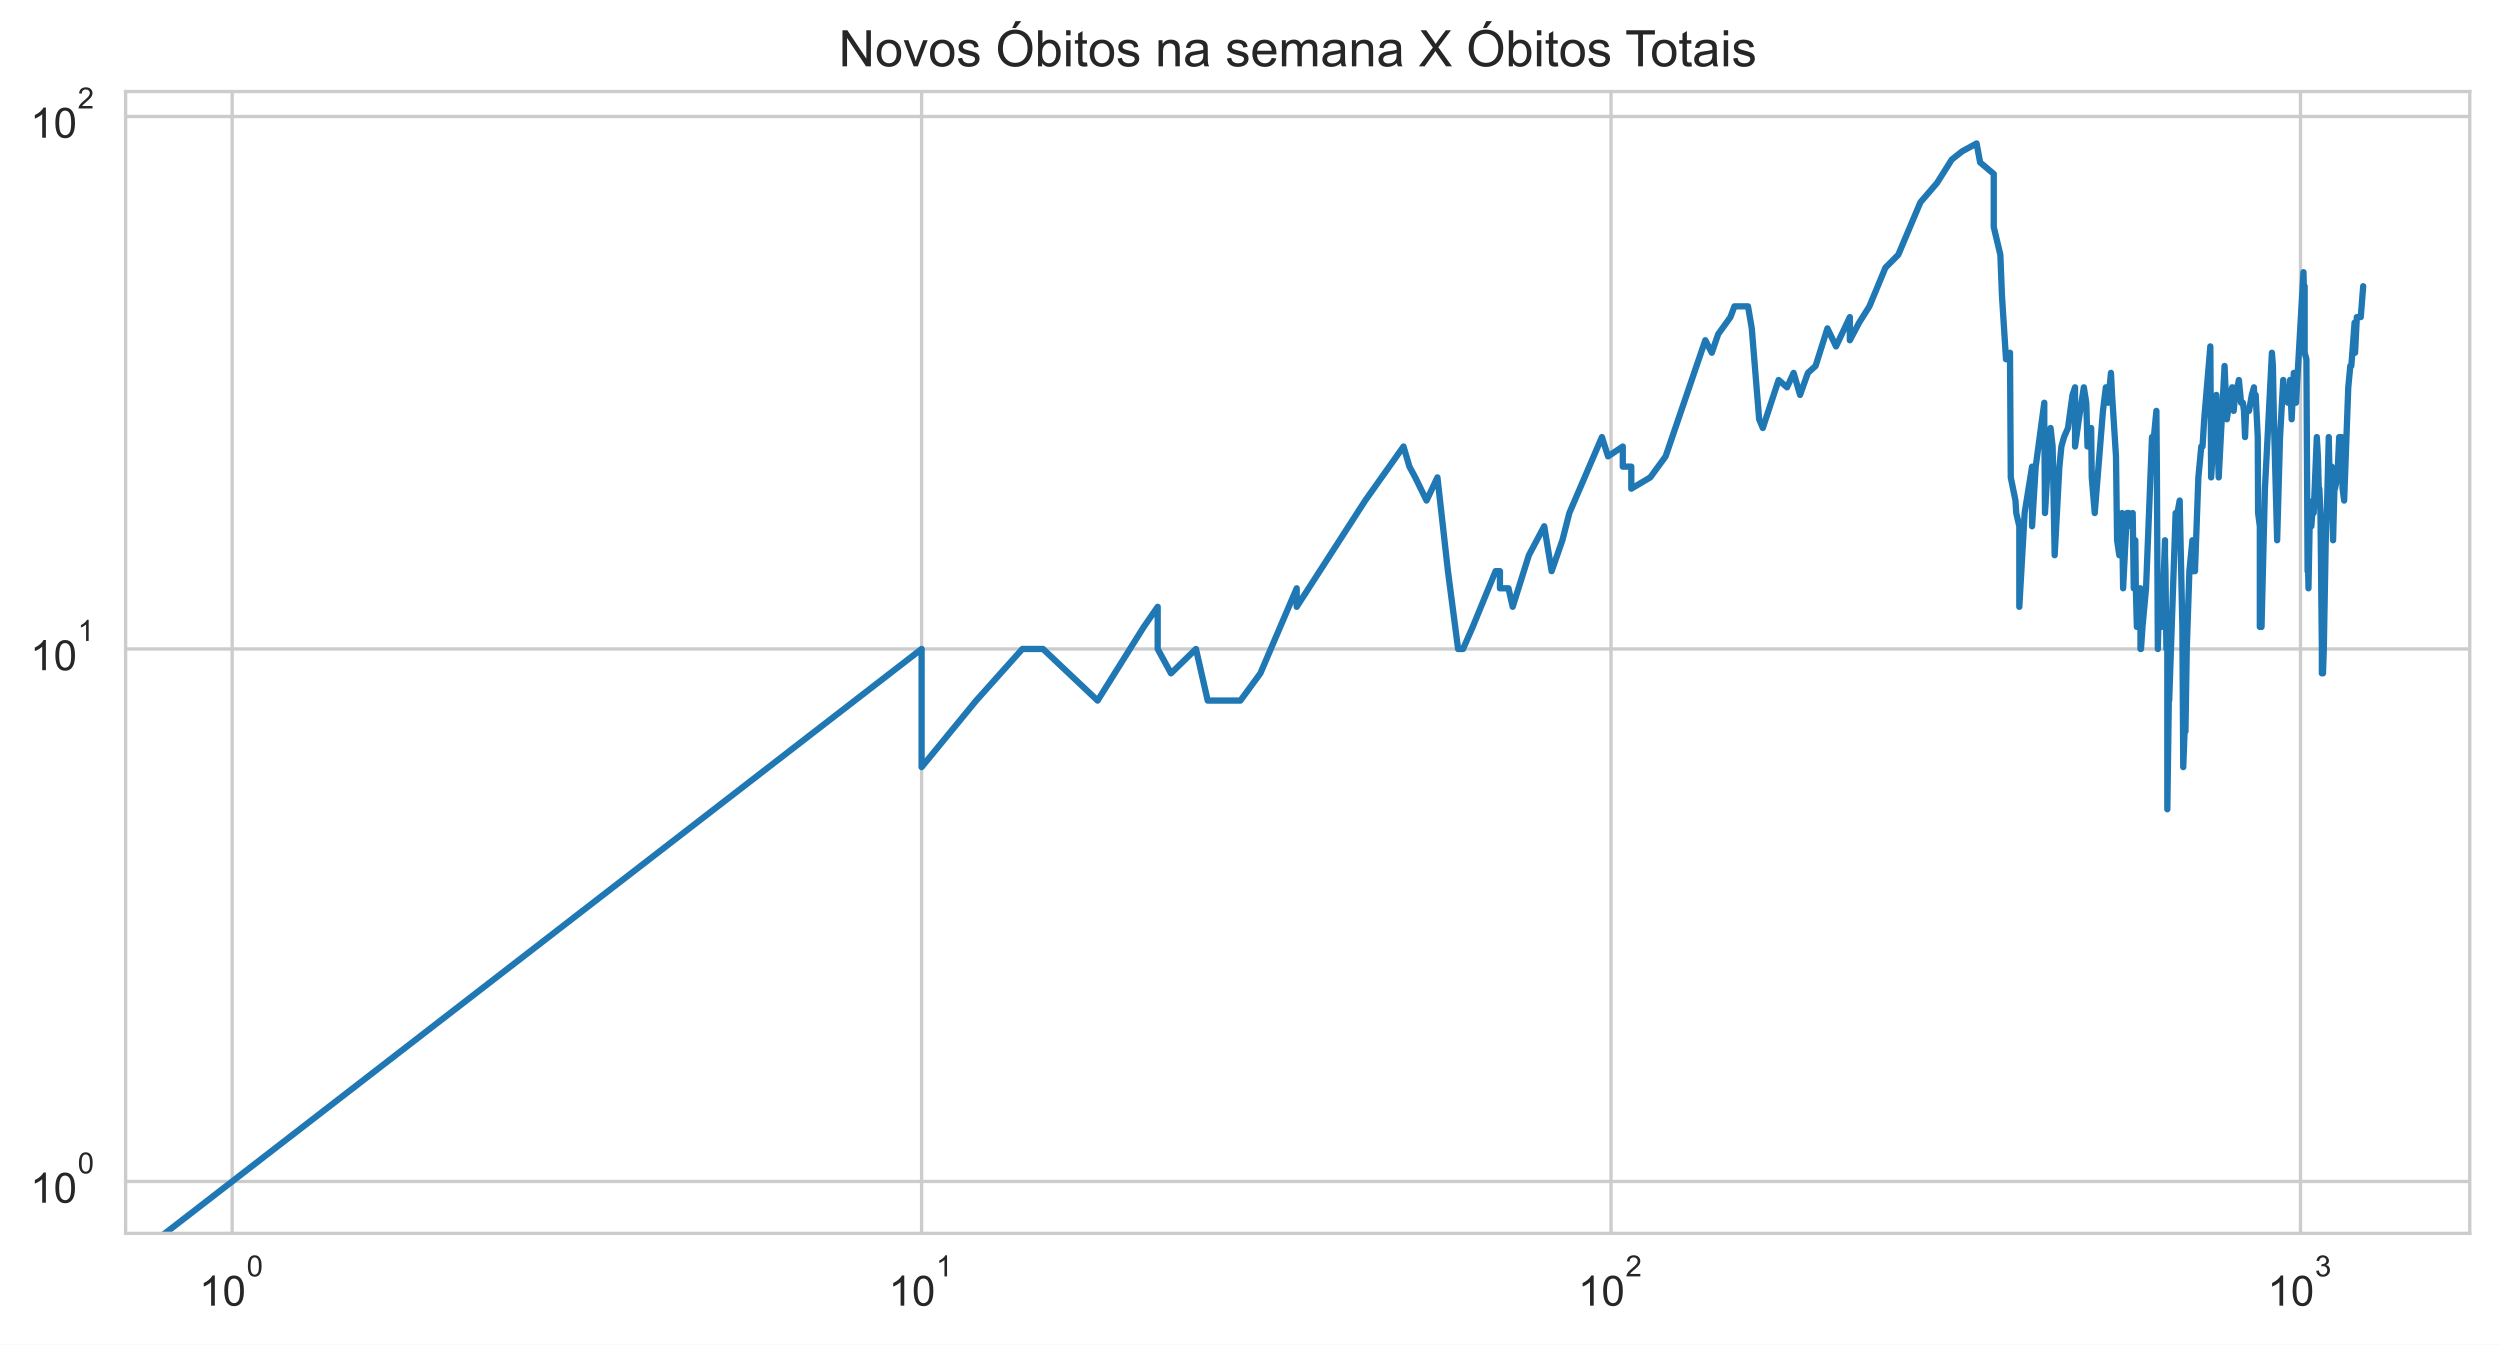
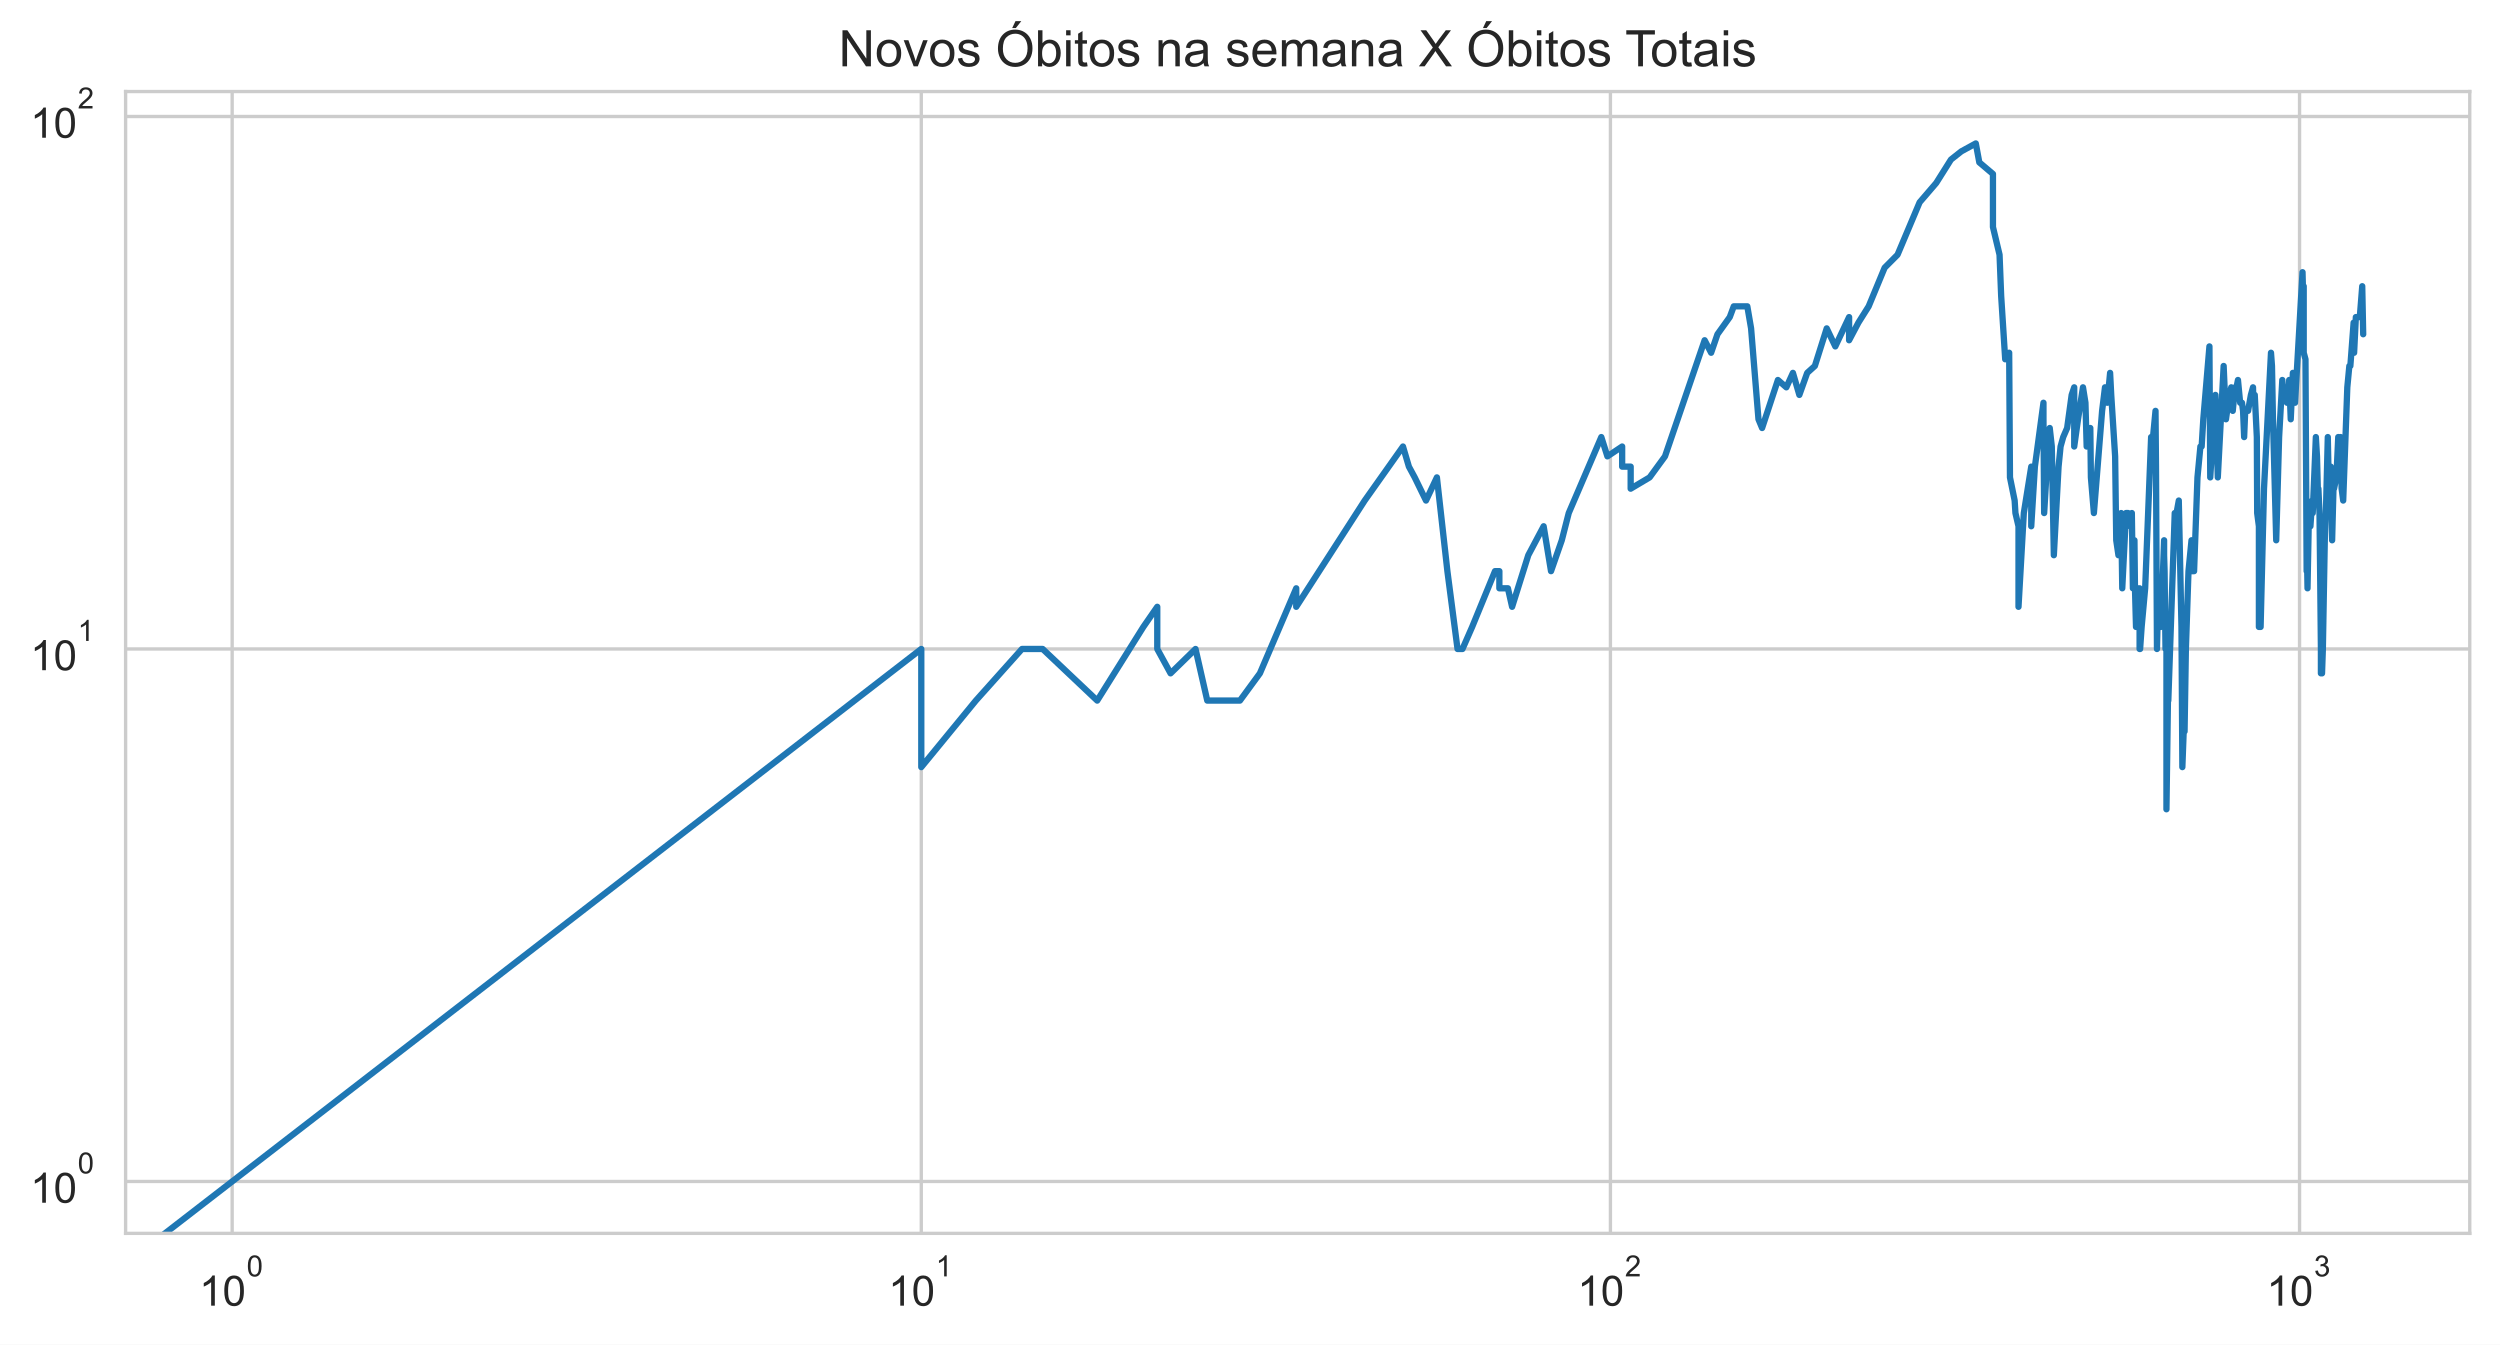
<svg xmlns="http://www.w3.org/2000/svg" xmlns:xlink="http://www.w3.org/1999/xlink" height="320.089pt" version="1.1" viewBox="0 0 595.1 320.089" width="595.1pt">
  <defs>
    <style type="text/css">*{stroke-linecap:butt;stroke-linejoin:round;}</style>
  </defs>
  <g id="figure_1">
    <g id="patch_1">
      <path d="M 0 320.089  L 595.1 320.089  L 595.1 0  L 0 0  z " style="fill:#ffffff;" />
    </g>
    <g id="axes_1">
      <g id="patch_2">
        <path d="M 29.9 293.589  L 587.9 293.589  L 587.9 21.789  L 29.9 21.789  z " style="fill:#ffffff;" />
      </g>
      <g id="matplotlib.axis_1">
        <g id="xtick_1">
          <g id="line2d_1">
-             <path clip-path="url(#pb766d9d9f2)" d="M 55.264 293.589  L 55.264 21.789  " style="fill:none;stroke:#cccccc;stroke-linecap:round;stroke-width:0.8;" />
+             <path clip-path="url(#pedbb08a408)" d="M 55.264 293.589  L 55.264 21.789  " style="fill:none;stroke:#cccccc;stroke-linecap:round;stroke-width:0.8;" />
          </g>
          <g id="text_1">
            <g style="fill:#262626;" transform="translate(47.41364 310.9019)scale(0.1 -0.1)">
              <defs>
                <path d="M 2384 0  L 1822 0  L 1822 3584  Q 1619 3391 1289 3197  Q 959 3003 697 2906  L 697 3450  Q 1169 3672 1522 3987  Q 1875 4303 2022 4600  L 2384 4600  L 2384 0  z " id="ArialMT-31" transform="scale(0.015625)" />
                <path d="M 266 2259  Q 266 3072 433 3567  Q 600 4063 929 4331  Q 1259 4600 1759 4600  Q 2128 4600 2406 4451  Q 2684 4303 2865 4023  Q 3047 3744 3150 3342  Q 3253 2941 3253 2259  Q 3253 1453 3087 958  Q 2922 463 2592 192  Q 2263 -78 1759 -78  Q 1097 -78 719 397  Q 266 969 266 2259  z M 844 2259  Q 844 1131 1108 757  Q 1372 384 1759 384  Q 2147 384 2411 759  Q 2675 1134 2675 2259  Q 2675 3391 2411 3762  Q 2147 4134 1753 4134  Q 1366 4134 1134 3806  Q 844 3388 844 2259  z " id="ArialMT-30" transform="scale(0.015625)" />
              </defs>
              <use transform="translate(0 0.99375)" xlink:href="#ArialMT-31" />
              <use transform="translate(55.61523 0.99375)" xlink:href="#ArialMT-30" />
              <use transform="translate(112.9728 70.6875)scale(0.7)" xlink:href="#ArialMT-30" />
            </g>
          </g>
        </g>
        <g id="xtick_2">
          <g id="line2d_2">
-             <path clip-path="url(#pb766d9d9f2)" d="M 219.378 293.589  L 219.378 21.789  " style="fill:none;stroke:#cccccc;stroke-linecap:round;stroke-width:0.8;" />
+             <path clip-path="url(#pedbb08a408)" d="M 219.304 293.589  L 219.304 21.789  " style="fill:none;stroke:#cccccc;stroke-linecap:round;stroke-width:0.8;" />
          </g>
          <g id="text_2">
-             <g style="fill:#262626;" transform="translate(211.5284 310.9019)scale(0.1 -0.1)">
+             <g style="fill:#262626;" transform="translate(211.4538 310.9019)scale(0.1 -0.1)">
              <use transform="translate(0 0.99375)" xlink:href="#ArialMT-31" />
              <use transform="translate(55.61523 0.99375)" xlink:href="#ArialMT-30" />
              <use transform="translate(112.9728 70.6875)scale(0.7)" xlink:href="#ArialMT-31" />
            </g>
          </g>
        </g>
        <g id="xtick_3">
          <g id="line2d_3">
-             <path clip-path="url(#pb766d9d9f2)" d="M 383.493 293.589  L 383.493 21.789  " style="fill:none;stroke:#cccccc;stroke-linecap:round;stroke-width:0.8;" />
+             <path clip-path="url(#pedbb08a408)" d="M 383.344 293.589  L 383.344 21.789  " style="fill:none;stroke:#cccccc;stroke-linecap:round;stroke-width:0.8;" />
          </g>
          <g id="text_3">
-             <g style="fill:#262626;" transform="translate(375.6432 310.9019)scale(0.1 -0.1)">
+             <g style="fill:#262626;" transform="translate(375.4939 310.9019)scale(0.1 -0.1)">
              <defs>
                <path d="M 3222 541  L 3222 0  L 194 0  Q 188 203 259 391  Q 375 700 629 1000  Q 884 1300 1366 1694  Q 2113 2306 2375 2664  Q 2638 3022 2638 3341  Q 2638 3675 2398 3904  Q 2159 4134 1775 4134  Q 1369 4134 1125 3890  Q 881 3647 878 3216  L 300 3275  Q 359 3922 746 4261  Q 1134 4600 1788 4600  Q 2447 4600 2831 4234  Q 3216 3869 3216 3328  Q 3216 3053 3103 2787  Q 2991 2522 2730 2228  Q 2469 1934 1863 1422  Q 1356 997 1212 845  Q 1069 694 975 541  L 3222 541  z " id="ArialMT-32" transform="scale(0.015625)" />
              </defs>
              <use transform="translate(0 0.99375)" xlink:href="#ArialMT-31" />
              <use transform="translate(55.61523 0.99375)" xlink:href="#ArialMT-30" />
              <use transform="translate(112.9728 70.6875)scale(0.7)" xlink:href="#ArialMT-32" />
            </g>
          </g>
        </g>
        <g id="xtick_4">
          <g id="line2d_4">
-             <path clip-path="url(#pb766d9d9f2)" d="M 547.608 293.589  L 547.608 21.789  " style="fill:none;stroke:#cccccc;stroke-linecap:round;stroke-width:0.8;" />
+             <path clip-path="url(#pedbb08a408)" d="M 547.384 293.589  L 547.384 21.789  " style="fill:none;stroke:#cccccc;stroke-linecap:round;stroke-width:0.8;" />
          </g>
          <g id="text_4">
-             <g style="fill:#262626;" transform="translate(539.758 310.9019)scale(0.1 -0.1)">
+             <g style="fill:#262626;" transform="translate(539.534 310.9019)scale(0.1 -0.1)">
              <defs>
                <path d="M 269 1209  L 831 1284  Q 928 806 1161 595  Q 1394 384 1728 384  Q 2125 384 2398 659  Q 2672 934 2672 1341  Q 2672 1728 2419 1979  Q 2166 2231 1775 2231  Q 1616 2231 1378 2169  L 1441 2663  Q 1497 2656 1531 2656  Q 1891 2656 2178 2843  Q 2466 3031 2466 3422  Q 2466 3731 2256 3934  Q 2047 4138 1716 4138  Q 1388 4138 1169 3931  Q 950 3725 888 3313  L 325 3413  Q 428 3978 793 4289  Q 1159 4600 1703 4600  Q 2078 4600 2393 4439  Q 2709 4278 2876 4000  Q 3044 3722 3044 3409  Q 3044 3113 2884 2869  Q 2725 2625 2413 2481  Q 2819 2388 3044 2092  Q 3269 1797 3269 1353  Q 3269 753 2831 336  Q 2394 -81 1725 -81  Q 1122 -81 723 278  Q 325 638 269 1209  z " id="ArialMT-33" transform="scale(0.015625)" />
              </defs>
              <use transform="translate(0 0.99375)" xlink:href="#ArialMT-31" />
              <use transform="translate(55.61523 0.99375)" xlink:href="#ArialMT-30" />
              <use transform="translate(112.9728 70.6875)scale(0.7)" xlink:href="#ArialMT-33" />
            </g>
          </g>
        </g>
        <g id="xtick_5" />
        <g id="xtick_6" />
        <g id="xtick_7" />
        <g id="xtick_8" />
        <g id="xtick_9" />
        <g id="xtick_10" />
        <g id="xtick_11" />
        <g id="xtick_12" />
        <g id="xtick_13" />
        <g id="xtick_14" />
        <g id="xtick_15" />
        <g id="xtick_16" />
        <g id="xtick_17" />
        <g id="xtick_18" />
        <g id="xtick_19" />
        <g id="xtick_20" />
        <g id="xtick_21" />
        <g id="xtick_22" />
        <g id="xtick_23" />
        <g id="xtick_24" />
        <g id="xtick_25" />
        <g id="xtick_26" />
        <g id="xtick_27" />
        <g id="xtick_28" />
        <g id="xtick_29" />
        <g id="xtick_30" />
      </g>
      <g id="matplotlib.axis_2">
        <g id="ytick_1">
          <g id="line2d_5">
-             <path clip-path="url(#pb766d9d9f2)" d="M 29.9 281.235  L 587.9 281.235  " style="fill:none;stroke:#cccccc;stroke-linecap:round;stroke-width:0.8;" />
+             <path clip-path="url(#pedbb08a408)" d="M 29.9 281.235  L 587.9 281.235  " style="fill:none;stroke:#cccccc;stroke-linecap:round;stroke-width:0.8;" />
          </g>
          <g id="text_5">
            <g style="fill:#262626;" transform="translate(7.2 286.3911)scale(0.1 -0.1)">
              <use transform="translate(0 0.99375)" xlink:href="#ArialMT-31" />
              <use transform="translate(55.61523 0.99375)" xlink:href="#ArialMT-30" />
              <use transform="translate(112.9728 70.6875)scale(0.7)" xlink:href="#ArialMT-30" />
            </g>
          </g>
        </g>
        <g id="ytick_2">
          <g id="line2d_6">
-             <path clip-path="url(#pb766d9d9f2)" d="M 29.9 154.482  L 587.9 154.482  " style="fill:none;stroke:#cccccc;stroke-linecap:round;stroke-width:0.8;" />
+             <path clip-path="url(#pedbb08a408)" d="M 29.9 154.482  L 587.9 154.482  " style="fill:none;stroke:#cccccc;stroke-linecap:round;stroke-width:0.8;" />
          </g>
          <g id="text_6">
            <g style="fill:#262626;" transform="translate(7.2 159.6381)scale(0.1 -0.1)">
              <use transform="translate(0 0.99375)" xlink:href="#ArialMT-31" />
              <use transform="translate(55.61523 0.99375)" xlink:href="#ArialMT-30" />
              <use transform="translate(112.9728 70.6875)scale(0.7)" xlink:href="#ArialMT-31" />
            </g>
          </g>
        </g>
        <g id="ytick_3">
          <g id="line2d_7">
-             <path clip-path="url(#pb766d9d9f2)" d="M 29.9 27.729  L 587.9 27.729  " style="fill:none;stroke:#cccccc;stroke-linecap:round;stroke-width:0.8;" />
+             <path clip-path="url(#pedbb08a408)" d="M 29.9 27.729  L 587.9 27.729  " style="fill:none;stroke:#cccccc;stroke-linecap:round;stroke-width:0.8;" />
          </g>
          <g id="text_7">
            <g style="fill:#262626;" transform="translate(7.2 32.8852)scale(0.1 -0.1)">
              <use transform="translate(0 0.99375)" xlink:href="#ArialMT-31" />
              <use transform="translate(55.61523 0.99375)" xlink:href="#ArialMT-30" />
              <use transform="translate(112.9728 70.6875)scale(0.7)" xlink:href="#ArialMT-32" />
            </g>
          </g>
        </g>
        <g id="ytick_4" />
        <g id="ytick_5" />
        <g id="ytick_6" />
        <g id="ytick_7" />
        <g id="ytick_8" />
        <g id="ytick_9" />
        <g id="ytick_10" />
        <g id="ytick_11" />
        <g id="ytick_12" />
        <g id="ytick_13" />
        <g id="ytick_14" />
        <g id="ytick_15" />
        <g id="ytick_16" />
        <g id="ytick_17" />
        <g id="ytick_18" />
        <g id="ytick_19" />
        <g id="ytick_20" />
        <g id="ytick_21" />
      </g>
      <g id="line2d_8">
-         <path clip-path="url(#pb766d9d9f2)" d="M 3.662 321.089  L 219.378 154.482  L 219.378 182.602  L 232.373 166.766  L 243.36 154.482  L 243.36 154.482  L 248.278 154.482  L 261.272 166.766  L 272.259 149.235  L 275.575 144.445  L 275.575 154.482  L 278.743 160.282  L 278.743 160.282  L 284.686 154.482  L 287.482 166.766  L 295.265 166.766  L 300.018 160.282  L 308.668 140.039  L 308.668 144.445  L 308.668 144.445  L 324.979 119.149  L 334.09 106.289  L 335.501 111.079  L 336.885 113.64  L 339.575 119.149  L 342.167 113.64  L 344.668 135.96  L 347.085 154.482  L 348.263 154.482  L 350.562 149.235  L 356.005 135.96  L 357.046 135.96  L 357.046 140.039  L 359.082 140.039  L 360.079 144.445  L 363.933 132.162  L 367.589 125.272  L 369.349 135.96  L 371.91 128.609  L 373.567 122.125  L 381.322 104.042  L 382.777 108.632  L 386.289 106.289  L 386.289 111.079  L 388.316 111.079  L 388.316 116.325  L 392.832 113.64  L 396.488 108.632  L 405.931 80.993  L 407.475 83.969  L 408.986 79.563  L 411.916 75.483  L 412.866 72.922  L 416.096 72.922  L 416.992 78.169  L 418.752 99.805  L 419.616 101.883  L 423.379 90.453  L 425.387 92.2  L 426.954 88.759  L 428.487 94.005  L 430.357 88.759  L 432.18 87.115  L 435.003 78.169  L 437.05 82.461  L 440.335 75.483  L 440.335 80.993  L 442.548 76.81  L 444.995 72.922  L 448.801 63.726  L 451.87 60.639  L 457.133 48.155  L 461.08 43.565  L 461.08 43.565  L 464.591 37.986  L 467.061 36.031  L 470.507 34.144  L 471.343 38.653  L 474.592 41.406  L 474.592 54.044  L 474.592 54.044  L 476.163 60.639  L 476.551 70.475  L 477.51 85.52  L 478.456 83.969  L 478.644 113.64  L 478.644 113.64  L 479.761 119.149  L 479.945 122.125  L 480.678 125.272  L 480.678 144.445  L 481.943 122.125  L 481.943 122.125  L 483.712 111.079  L 483.712 125.272  L 484.58 111.079  L 486.621 95.872  L 486.621 99.805  L 486.621 99.805  L 486.789 122.125  L 487.289 113.64  L 488.115 101.883  L 488.606 106.289  L 489.093 132.162  L 490.218 111.079  L 490.218 111.079  L 490.695 106.289  L 491.326 104.042  L 492.262 101.883  L 493.338 94.005  L 493.946 92.2  L 493.946 106.289  L 493.946 106.289  L 494.848 99.805  L 496.034 92.2  L 496.619 95.872  L 496.91 106.289  L 497.632 104.042  L 497.632 104.042  L 497.776 101.883  L 497.919 113.64  L 498.631 122.125  L 500.588 97.803  L 501.274 92.2  L 501.818 94.005  L 501.818 94.005  L 501.818 95.872  L 502.492 88.759  L 502.76 94.005  L 503.69 108.632  L 503.953 128.609  L 503.953 128.609  L 504.477 132.162  L 505.127 122.125  L 505.385 140.039  L 506.282 122.125  L 506.282 122.125  L 506.789 122.125  L 507.293 125.272  L 507.668 122.125  L 507.918 140.039  L 508.29 128.609  L 508.413 140.039  L 508.66 149.235  L 509.273 140.039  L 509.273 144.445  L 509.517 140.039  L 509.517 154.482  L 509.638 154.482  L 510.001 149.235  L 510.842 140.039  L 512.26 104.042  L 512.494 104.042  L 512.494 104.042  L 512.494 106.289  L 513.306 97.803  L 513.421 111.079  L 513.651 154.482  L 513.651 154.482  L 513.88 144.445  L 514.564 149.235  L 514.79 144.445  L 515.352 128.609  L 515.352 132.162  L 515.352 132.162  L 515.464 135.96  L 515.688 154.482  L 515.911 154.482  L 515.911 192.638  L 516.354 160.282  L 516.354 166.766  L 517.884 122.125  L 518.208 125.272  L 518.208 125.272  L 518.316 122.125  L 518.851 119.149  L 519.489 149.235  L 519.7 182.602  L 520.015 174.116  L 520.225 174.116  L 520.538 154.482  L 521.161 135.96  L 521.88 128.609  L 521.88 135.96  L 521.982 135.96  L 522.491 135.96  L 523.298 113.64  L 523.996 106.289  L 524.293 106.289  L 524.293 106.289  L 524.687 99.805  L 526.147 82.461  L 526.339 113.64  L 526.339 113.64  L 527.577 94.005  L 528.141 113.64  L 529.533 87.115  L 529.533 87.115  L 530.082 99.805  L 530.897 94.005  L 531.346 92.2  L 531.704 97.803  L 532.236 92.2  L 532.236 94.005  L 532.236 94.005  L 532.94 90.453  L 533.464 95.872  L 533.897 95.872  L 534.156 97.803  L 534.413 104.042  L 534.67 97.803  L 535.351 97.803  L 536.025 94.005  L 536.526 92.2  L 536.609 95.872  L 536.941 94.005  L 537.436 104.042  L 537.518 122.125  L 537.928 125.272  L 537.928 149.235  L 537.928 149.235  L 538.335 149.235  L 539.142 116.325  L 540.808 83.969  L 540.808 83.969  L 541.043 87.115  L 541.277 99.805  L 542.051 128.609  L 542.741 104.042  L 542.741 104.042  L 543.501 90.453  L 543.576 94.005  L 544.401 92.2  L 544.624 95.872  L 545.143 90.453  L 545.143 90.453  L 545.51 99.805  L 546.022 88.759  L 546.531 95.872  L 548.317 64.795  L 548.458 70.475  L 548.599 68.133  L 548.599 68.133  L 548.599 83.969  L 549.019 85.52  L 549.298 135.96  L 549.437 135.96  L 549.507 140.039  L 549.507 140.039  L 549.784 125.272  L 550.198 125.272  L 550.609 119.149  L 550.745 119.149  L 550.745 122.125  L 550.745 122.125  L 551.492 104.042  L 551.761 108.632  L 552.029 119.149  L 552.096 116.325  L 552.096 116.325  L 552.364 122.125  L 552.696 154.482  L 552.696 160.282  L 552.696 160.282  L 552.961 160.282  L 553.159 154.482  L 553.619 128.609  L 553.881 122.125  L 554.336 104.042  L 554.336 104.042  L 554.531 113.64  L 555.046 111.079  L 555.239 113.64  L 555.366 128.609  L 555.366 128.609  L 555.685 116.325  L 555.813 116.325  L 556.382 113.64  L 556.822 104.042  L 556.947 104.042  L 556.947 104.042  L 557.072 111.079  L 557.383 104.042  L 557.631 116.325  L 558.002 119.149  L 558.981 92.2  L 559.465 87.115  L 559.706 87.115  L 560.484 76.81  L 560.603 83.969  L 561.017 75.483  L 561.956 75.483  L 562.536 68.133  L 562.536 68.133  " style="fill:none;stroke:#1f77b4;stroke-linecap:round;stroke-width:1.5;" />
+         <path clip-path="url(#pedbb08a408)" d="M 3.685 321.089  L 219.304 154.482  L 219.304 182.602  L 232.293 166.766  L 243.275 154.482  L 243.275 154.482  L 248.19 154.482  L 261.179 166.766  L 272.161 149.235  L 275.475 144.445  L 275.475 154.482  L 278.642 160.282  L 278.642 160.282  L 284.582 154.482  L 287.376 166.766  L 295.156 166.766  L 299.907 160.282  L 308.553 140.039  L 308.553 144.445  L 308.553 144.445  L 324.856 119.149  L 333.963 106.289  L 335.374 111.079  L 336.757 113.64  L 339.446 119.149  L 342.037 113.64  L 344.537 135.96  L 346.952 154.482  L 348.129 154.482  L 350.428 149.235  L 355.869 135.96  L 356.909 135.96  L 356.909 140.039  L 358.944 140.039  L 359.941 144.445  L 363.793 132.162  L 367.447 125.272  L 369.206 135.96  L 371.766 128.609  L 373.423 122.125  L 381.174 104.042  L 382.628 108.632  L 386.138 106.289  L 386.138 111.079  L 388.164 111.079  L 388.164 116.325  L 392.679 113.64  L 396.333 108.632  L 405.772 80.993  L 407.315 83.969  L 408.825 79.563  L 411.753 75.483  L 412.703 72.922  L 415.932 72.922  L 416.828 78.169  L 418.587 99.805  L 419.45 101.883  L 423.212 90.453  L 425.219 92.2  L 426.785 88.759  L 428.317 94.005  L 430.187 88.759  L 432.009 87.115  L 434.831 78.169  L 436.876 82.461  L 440.16 75.483  L 440.16 80.993  L 442.371 76.81  L 444.818 72.922  L 448.622 63.726  L 451.69 60.639  L 456.95 48.155  L 460.895 43.565  L 460.895 43.565  L 464.405 37.986  L 466.874 36.031  L 470.318 34.144  L 471.154 38.653  L 474.402 41.406  L 474.402 54.044  L 474.402 54.044  L 475.972 60.639  L 476.359 70.475  L 477.318 85.52  L 478.264 83.969  L 478.452 113.64  L 478.452 113.64  L 479.568 119.149  L 479.752 122.125  L 480.485 125.272  L 480.485 144.445  L 481.749 122.125  L 481.749 122.125  L 483.517 111.079  L 483.517 125.272  L 484.384 111.079  L 486.425 95.872  L 486.425 99.805  L 486.425 99.805  L 486.592 122.125  L 487.092 113.64  L 487.918 101.883  L 488.409 106.289  L 488.896 132.162  L 490.02 111.079  L 490.02 111.079  L 490.497 106.289  L 491.127 104.042  L 492.063 101.883  L 493.139 94.005  L 493.746 92.2  L 493.746 106.289  L 493.746 106.289  L 494.648 99.805  L 495.833 92.2  L 496.418 95.872  L 496.709 106.289  L 497.431 104.042  L 497.431 104.042  L 497.574 101.883  L 497.717 113.64  L 498.429 122.125  L 500.385 97.803  L 501.071 92.2  L 501.614 94.005  L 501.614 94.005  L 501.614 95.872  L 502.288 88.759  L 502.556 94.005  L 503.486 108.632  L 503.749 128.609  L 503.749 128.609  L 504.273 132.162  L 504.923 122.125  L 505.181 140.039  L 506.077 122.125  L 506.077 122.125  L 506.584 122.125  L 507.087 125.272  L 507.463 122.125  L 507.712 140.039  L 508.084 128.609  L 508.207 140.039  L 508.454 149.235  L 509.066 140.039  L 509.066 144.445  L 509.31 140.039  L 509.31 154.482  L 509.431 154.482  L 509.795 149.235  L 510.635 140.039  L 512.053 104.042  L 512.286 104.042  L 512.286 104.042  L 512.286 106.289  L 513.098 97.803  L 513.213 111.079  L 513.443 154.482  L 513.443 154.482  L 513.672 144.445  L 514.355 149.235  L 514.581 144.445  L 515.143 128.609  L 515.143 132.162  L 515.143 132.162  L 515.255 135.96  L 515.478 154.482  L 515.701 154.482  L 515.701 192.638  L 516.144 160.282  L 516.144 166.766  L 517.674 122.125  L 517.998 125.272  L 517.998 125.272  L 518.105 122.125  L 518.64 119.149  L 519.277 149.235  L 519.488 182.602  L 519.804 174.116  L 520.013 174.116  L 520.327 154.482  L 520.949 135.96  L 521.668 128.609  L 521.668 135.96  L 521.77 135.96  L 522.279 135.96  L 523.085 113.64  L 523.783 106.289  L 524.08 106.289  L 524.08 106.289  L 524.474 99.805  L 525.933 82.461  L 526.125 113.64  L 526.125 113.64  L 527.362 94.005  L 527.926 113.64  L 529.317 87.115  L 529.317 87.115  L 529.866 99.805  L 530.681 94.005  L 531.13 92.2  L 531.487 97.803  L 532.019 92.2  L 532.019 94.005  L 532.019 94.005  L 532.723 90.453  L 533.246 95.872  L 533.679 95.872  L 533.938 97.803  L 534.195 104.042  L 534.452 97.803  L 535.132 97.803  L 535.806 94.005  L 536.307 92.2  L 536.39 95.872  L 536.722 94.005  L 537.217 104.042  L 537.299 122.125  L 537.708 125.272  L 537.708 149.235  L 537.708 149.235  L 538.115 149.235  L 538.922 116.325  L 540.587 83.969  L 540.587 83.969  L 540.822 87.115  L 541.056 99.805  L 541.83 128.609  L 542.52 104.042  L 542.52 104.042  L 543.278 90.453  L 543.354 94.005  L 544.178 92.2  L 544.402 95.872  L 544.92 90.453  L 544.92 90.453  L 545.287 99.805  L 545.799 88.759  L 546.307 95.872  L 548.093 64.795  L 548.234 70.475  L 548.374 68.133  L 548.374 68.133  L 548.374 83.969  L 548.795 85.52  L 549.074 135.96  L 549.213 135.96  L 549.282 140.039  L 549.282 140.039  L 549.559 125.272  L 549.972 125.272  L 550.383 119.149  L 550.52 119.149  L 550.52 122.125  L 550.52 122.125  L 551.266 104.042  L 551.535 108.632  L 551.804 119.149  L 551.87 116.325  L 551.87 116.325  L 552.138 122.125  L 552.47 154.482  L 552.47 160.282  L 552.47 160.282  L 552.735 160.282  L 552.933 154.482  L 553.393 128.609  L 553.654 122.125  L 554.109 104.042  L 554.109 104.042  L 554.303 113.64  L 554.819 111.079  L 555.011 113.64  L 555.139 128.609  L 555.139 128.609  L 555.458 116.325  L 555.585 116.325  L 556.154 113.64  L 556.594 104.042  L 556.719 104.042  L 556.719 104.042  L 556.844 111.079  L 557.155 104.042  L 557.403 116.325  L 557.773 119.149  L 558.752 92.2  L 559.236 87.115  L 559.477 87.115  L 560.254 76.81  L 560.373 83.969  L 560.787 75.483  L 561.725 75.483  L 562.306 68.133  L 562.536 79.563  L 562.536 79.563  " style="fill:none;stroke:#1f77b4;stroke-linecap:round;stroke-width:1.5;" />
      </g>
      <g id="patch_3">
        <path d="M 29.9 293.589  L 29.9 21.789  " style="fill:none;stroke:#cccccc;stroke-linecap:square;stroke-linejoin:miter;stroke-width:0.8;" />
      </g>
      <g id="patch_4">
        <path d="M 587.9 293.589  L 587.9 21.789  " style="fill:none;stroke:#cccccc;stroke-linecap:square;stroke-linejoin:miter;stroke-width:0.8;" />
      </g>
      <g id="patch_5">
        <path d="M 29.9 293.589  L 587.9 293.589  " style="fill:none;stroke:#cccccc;stroke-linecap:square;stroke-linejoin:miter;stroke-width:0.8;" />
      </g>
      <g id="patch_6">
        <path d="M 29.9 21.789  L 587.9 21.789  " style="fill:none;stroke:#cccccc;stroke-linecap:square;stroke-linejoin:miter;stroke-width:0.8;" />
      </g>
      <g id="text_8">
        <g style="fill:#262626;" transform="translate(199.6278 15.78937)scale(0.12 -0.12)">
          <defs>
            <path d="M 488 0  L 488 4581  L 1109 4581  L 3516 984  L 3516 4581  L 4097 4581  L 4097 0  L 3475 0  L 1069 3600  L 1069 0  L 488 0  z " id="ArialMT-4e" transform="scale(0.015625)" />
            <path d="M 213 1659  Q 213 2581 725 3025  Q 1153 3394 1769 3394  Q 2453 3394 2887 2945  Q 3322 2497 3322 1706  Q 3322 1066 3130 698  Q 2938 331 2570 128  Q 2203 -75 1769 -75  Q 1072 -75 642 372  Q 213 819 213 1659  z M 791 1659  Q 791 1022 1069 705  Q 1347 388 1769 388  Q 2188 388 2466 706  Q 2744 1025 2744 1678  Q 2744 2294 2464 2611  Q 2184 2928 1769 2928  Q 1347 2928 1069 2612  Q 791 2297 791 1659  z " id="ArialMT-6f" transform="scale(0.015625)" />
            <path d="M 1344 0  L 81 3319  L 675 3319  L 1388 1331  Q 1503 1009 1600 663  Q 1675 925 1809 1294  L 2547 3319  L 3125 3319  L 1869 0  L 1344 0  z " id="ArialMT-76" transform="scale(0.015625)" />
            <path d="M 197 991  L 753 1078  Q 800 744 1014 566  Q 1228 388 1613 388  Q 2000 388 2187 545  Q 2375 703 2375 916  Q 2375 1106 2209 1216  Q 2094 1291 1634 1406  Q 1016 1563 777 1677  Q 538 1791 414 1992  Q 291 2194 291 2438  Q 291 2659 392 2848  Q 494 3038 669 3163  Q 800 3259 1026 3326  Q 1253 3394 1513 3394  Q 1903 3394 2198 3281  Q 2494 3169 2634 2976  Q 2775 2784 2828 2463  L 2278 2388  Q 2241 2644 2061 2787  Q 1881 2931 1553 2931  Q 1166 2931 1000 2803  Q 834 2675 834 2503  Q 834 2394 903 2306  Q 972 2216 1119 2156  Q 1203 2125 1616 2013  Q 2213 1853 2448 1751  Q 2684 1650 2818 1456  Q 2953 1263 2953 975  Q 2953 694 2789 445  Q 2625 197 2315 61  Q 2006 -75 1616 -75  Q 969 -75 630 194  Q 291 463 197 991  z " id="ArialMT-73" transform="scale(0.015625)" />
            <path id="ArialMT-20" transform="scale(0.015625)" />
            <path d="M 309 2231  Q 309 3372 921 4017  Q 1534 4663 2503 4663  Q 3138 4663 3647 4359  Q 4156 4056 4423 3514  Q 4691 2972 4691 2284  Q 4691 1588 4409 1038  Q 4128 488 3612 205  Q 3097 -78 2500 -78  Q 1853 -78 1343 234  Q 834 547 571 1087  Q 309 1628 309 2231  z M 934 2222  Q 934 1394 1379 917  Q 1825 441 2497 441  Q 3181 441 3623 922  Q 4066 1403 4066 2288  Q 4066 2847 3877 3264  Q 3688 3681 3323 3911  Q 2959 4141 2506 4141  Q 1863 4141 1398 3698  Q 934 3256 934 2222  z M 2116 4862  L 2531 5737  L 3269 5737  L 2581 4862  L 2116 4862  z " id="ArialMT-d3" transform="scale(0.015625)" />
            <path d="M 941 0  L 419 0  L 419 4581  L 981 4581  L 981 2947  Q 1338 3394 1891 3394  Q 2197 3394 2470 3270  Q 2744 3147 2920 2923  Q 3097 2700 3197 2384  Q 3297 2069 3297 1709  Q 3297 856 2875 390  Q 2453 -75 1863 -75  Q 1275 -75 941 416  L 941 0  z M 934 1684  Q 934 1088 1097 822  Q 1363 388 1816 388  Q 2184 388 2453 708  Q 2722 1028 2722 1663  Q 2722 2313 2464 2622  Q 2206 2931 1841 2931  Q 1472 2931 1203 2611  Q 934 2291 934 1684  z " id="ArialMT-62" transform="scale(0.015625)" />
            <path d="M 425 3934  L 425 4581  L 988 4581  L 988 3934  L 425 3934  z M 425 0  L 425 3319  L 988 3319  L 988 0  L 425 0  z " id="ArialMT-69" transform="scale(0.015625)" />
            <path d="M 1650 503  L 1731 6  Q 1494 -44 1306 -44  Q 1000 -44 831 53  Q 663 150 594 308  Q 525 466 525 972  L 525 2881  L 113 2881  L 113 3319  L 525 3319  L 525 4141  L 1084 4478  L 1084 3319  L 1650 3319  L 1650 2881  L 1084 2881  L 1084 941  Q 1084 700 1114 631  Q 1144 563 1211 522  Q 1278 481 1403 481  Q 1497 481 1650 503  z " id="ArialMT-74" transform="scale(0.015625)" />
            <path d="M 422 0  L 422 3319  L 928 3319  L 928 2847  Q 1294 3394 1984 3394  Q 2284 3394 2536 3286  Q 2788 3178 2913 3003  Q 3038 2828 3088 2588  Q 3119 2431 3119 2041  L 3119 0  L 2556 0  L 2556 2019  Q 2556 2363 2490 2533  Q 2425 2703 2258 2804  Q 2091 2906 1866 2906  Q 1506 2906 1245 2678  Q 984 2450 984 1813  L 984 0  L 422 0  z " id="ArialMT-6e" transform="scale(0.015625)" />
            <path d="M 2588 409  Q 2275 144 1986 34  Q 1697 -75 1366 -75  Q 819 -75 525 192  Q 231 459 231 875  Q 231 1119 342 1320  Q 453 1522 633 1644  Q 813 1766 1038 1828  Q 1203 1872 1538 1913  Q 2219 1994 2541 2106  Q 2544 2222 2544 2253  Q 2544 2597 2384 2738  Q 2169 2928 1744 2928  Q 1347 2928 1158 2789  Q 969 2650 878 2297  L 328 2372  Q 403 2725 575 2942  Q 747 3159 1072 3276  Q 1397 3394 1825 3394  Q 2250 3394 2515 3294  Q 2781 3194 2906 3042  Q 3031 2891 3081 2659  Q 3109 2516 3109 2141  L 3109 1391  Q 3109 606 3145 398  Q 3181 191 3288 0  L 2700 0  Q 2613 175 2588 409  z M 2541 1666  Q 2234 1541 1622 1453  Q 1275 1403 1131 1340  Q 988 1278 909 1158  Q 831 1038 831 891  Q 831 666 1001 516  Q 1172 366 1500 366  Q 1825 366 2078 508  Q 2331 650 2450 897  Q 2541 1088 2541 1459  L 2541 1666  z " id="ArialMT-61" transform="scale(0.015625)" />
            <path d="M 2694 1069  L 3275 997  Q 3138 488 2766 206  Q 2394 -75 1816 -75  Q 1088 -75 661 373  Q 234 822 234 1631  Q 234 2469 665 2931  Q 1097 3394 1784 3394  Q 2450 3394 2872 2941  Q 3294 2488 3294 1666  Q 3294 1616 3291 1516  L 816 1516  Q 847 969 1125 678  Q 1403 388 1819 388  Q 2128 388 2347 550  Q 2566 713 2694 1069  z M 847 1978  L 2700 1978  Q 2663 2397 2488 2606  Q 2219 2931 1791 2931  Q 1403 2931 1139 2672  Q 875 2413 847 1978  z " id="ArialMT-65" transform="scale(0.015625)" />
            <path d="M 422 0  L 422 3319  L 925 3319  L 925 2853  Q 1081 3097 1340 3245  Q 1600 3394 1931 3394  Q 2300 3394 2536 3241  Q 2772 3088 2869 2813  Q 3263 3394 3894 3394  Q 4388 3394 4653 3120  Q 4919 2847 4919 2278  L 4919 0  L 4359 0  L 4359 2091  Q 4359 2428 4304 2576  Q 4250 2725 4106 2815  Q 3963 2906 3769 2906  Q 3419 2906 3187 2673  Q 2956 2441 2956 1928  L 2956 0  L 2394 0  L 2394 2156  Q 2394 2531 2256 2718  Q 2119 2906 1806 2906  Q 1569 2906 1367 2781  Q 1166 2656 1075 2415  Q 984 2175 984 1722  L 984 0  L 422 0  z " id="ArialMT-6d" transform="scale(0.015625)" />
            <path d="M 28 0  L 1800 2388  L 238 4581  L 959 4581  L 1791 3406  Q 2050 3041 2159 2844  Q 2313 3094 2522 3366  L 3444 4581  L 4103 4581  L 2494 2422  L 4228 0  L 3478 0  L 2325 1634  Q 2228 1775 2125 1941  Q 1972 1691 1906 1597  L 756 0  L 28 0  z " id="ArialMT-58" transform="scale(0.015625)" />
            <path d="M 1659 0  L 1659 4041  L 150 4041  L 150 4581  L 3781 4581  L 3781 4041  L 2266 4041  L 2266 0  L 1659 0  z " id="ArialMT-54" transform="scale(0.015625)" />
          </defs>
          <use xlink:href="#ArialMT-4e" />
          <use x="72.217" xlink:href="#ArialMT-6f" />
          <use x="127.832" xlink:href="#ArialMT-76" />
          <use x="177.832" xlink:href="#ArialMT-6f" />
          <use x="233.447" xlink:href="#ArialMT-73" />
          <use x="283.447" xlink:href="#ArialMT-20" />
          <use x="311.23" xlink:href="#ArialMT-d3" />
          <use x="389.014" xlink:href="#ArialMT-62" />
          <use x="444.629" xlink:href="#ArialMT-69" />
          <use x="466.846" xlink:href="#ArialMT-74" />
          <use x="494.629" xlink:href="#ArialMT-6f" />
          <use x="550.244" xlink:href="#ArialMT-73" />
          <use x="600.244" xlink:href="#ArialMT-20" />
          <use x="628.027" xlink:href="#ArialMT-6e" />
          <use x="683.643" xlink:href="#ArialMT-61" />
          <use x="739.258" xlink:href="#ArialMT-20" />
          <use x="767.041" xlink:href="#ArialMT-73" />
          <use x="817.041" xlink:href="#ArialMT-65" />
          <use x="872.656" xlink:href="#ArialMT-6d" />
          <use x="955.957" xlink:href="#ArialMT-61" />
          <use x="1011.572" xlink:href="#ArialMT-6e" />
          <use x="1067.188" xlink:href="#ArialMT-61" />
          <use x="1122.803" xlink:href="#ArialMT-20" />
          <use x="1150.586" xlink:href="#ArialMT-58" />
          <use x="1217.285" xlink:href="#ArialMT-20" />
          <use x="1245.068" xlink:href="#ArialMT-d3" />
          <use x="1322.852" xlink:href="#ArialMT-62" />
          <use x="1378.467" xlink:href="#ArialMT-69" />
          <use x="1400.684" xlink:href="#ArialMT-74" />
          <use x="1428.467" xlink:href="#ArialMT-6f" />
          <use x="1484.082" xlink:href="#ArialMT-73" />
          <use x="1534.082" xlink:href="#ArialMT-20" />
          <use x="1560.115" xlink:href="#ArialMT-54" />
          <use x="1610.074" xlink:href="#ArialMT-6f" />
          <use x="1665.689" xlink:href="#ArialMT-74" />
          <use x="1693.473" xlink:href="#ArialMT-61" />
          <use x="1749.088" xlink:href="#ArialMT-69" />
          <use x="1771.305" xlink:href="#ArialMT-73" />
        </g>
      </g>
    </g>
  </g>
  <defs>
-     <clipPath id="pb766d9d9f2">
+     <clipPath id="pedbb08a408">
      <rect height="271.8" width="558" x="29.9" y="21.789" />
    </clipPath>
  </defs>
</svg>
